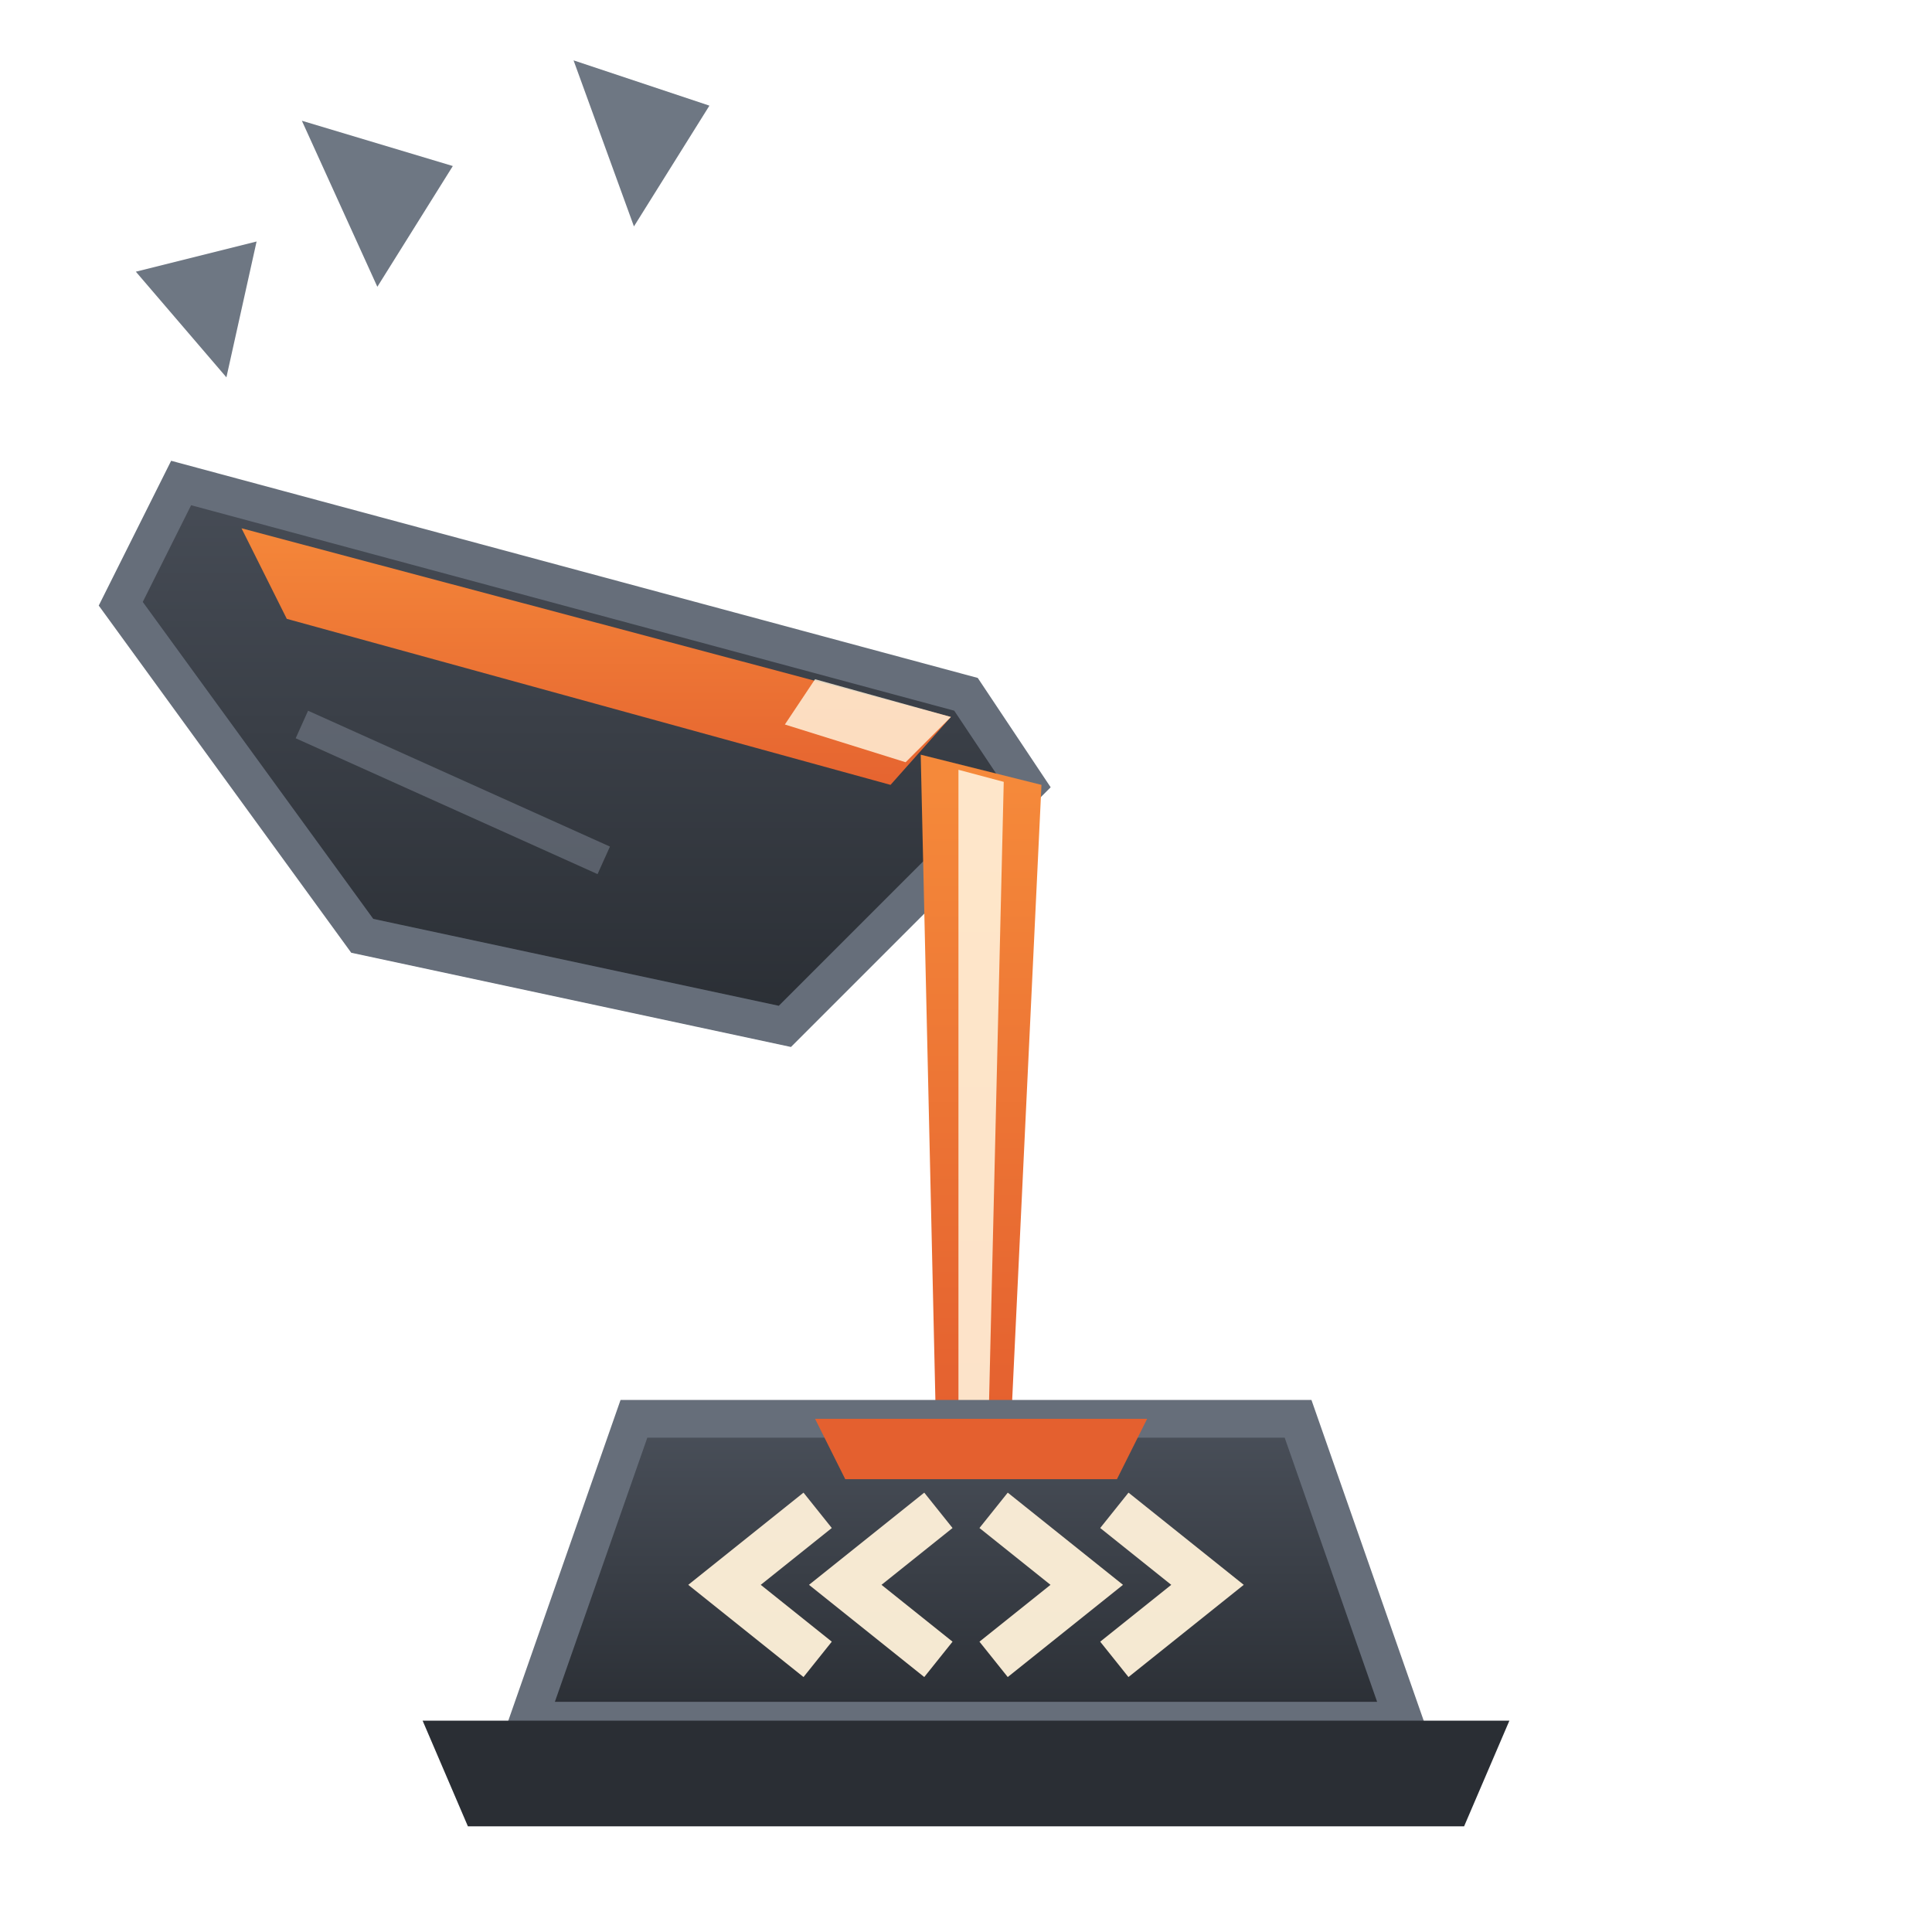
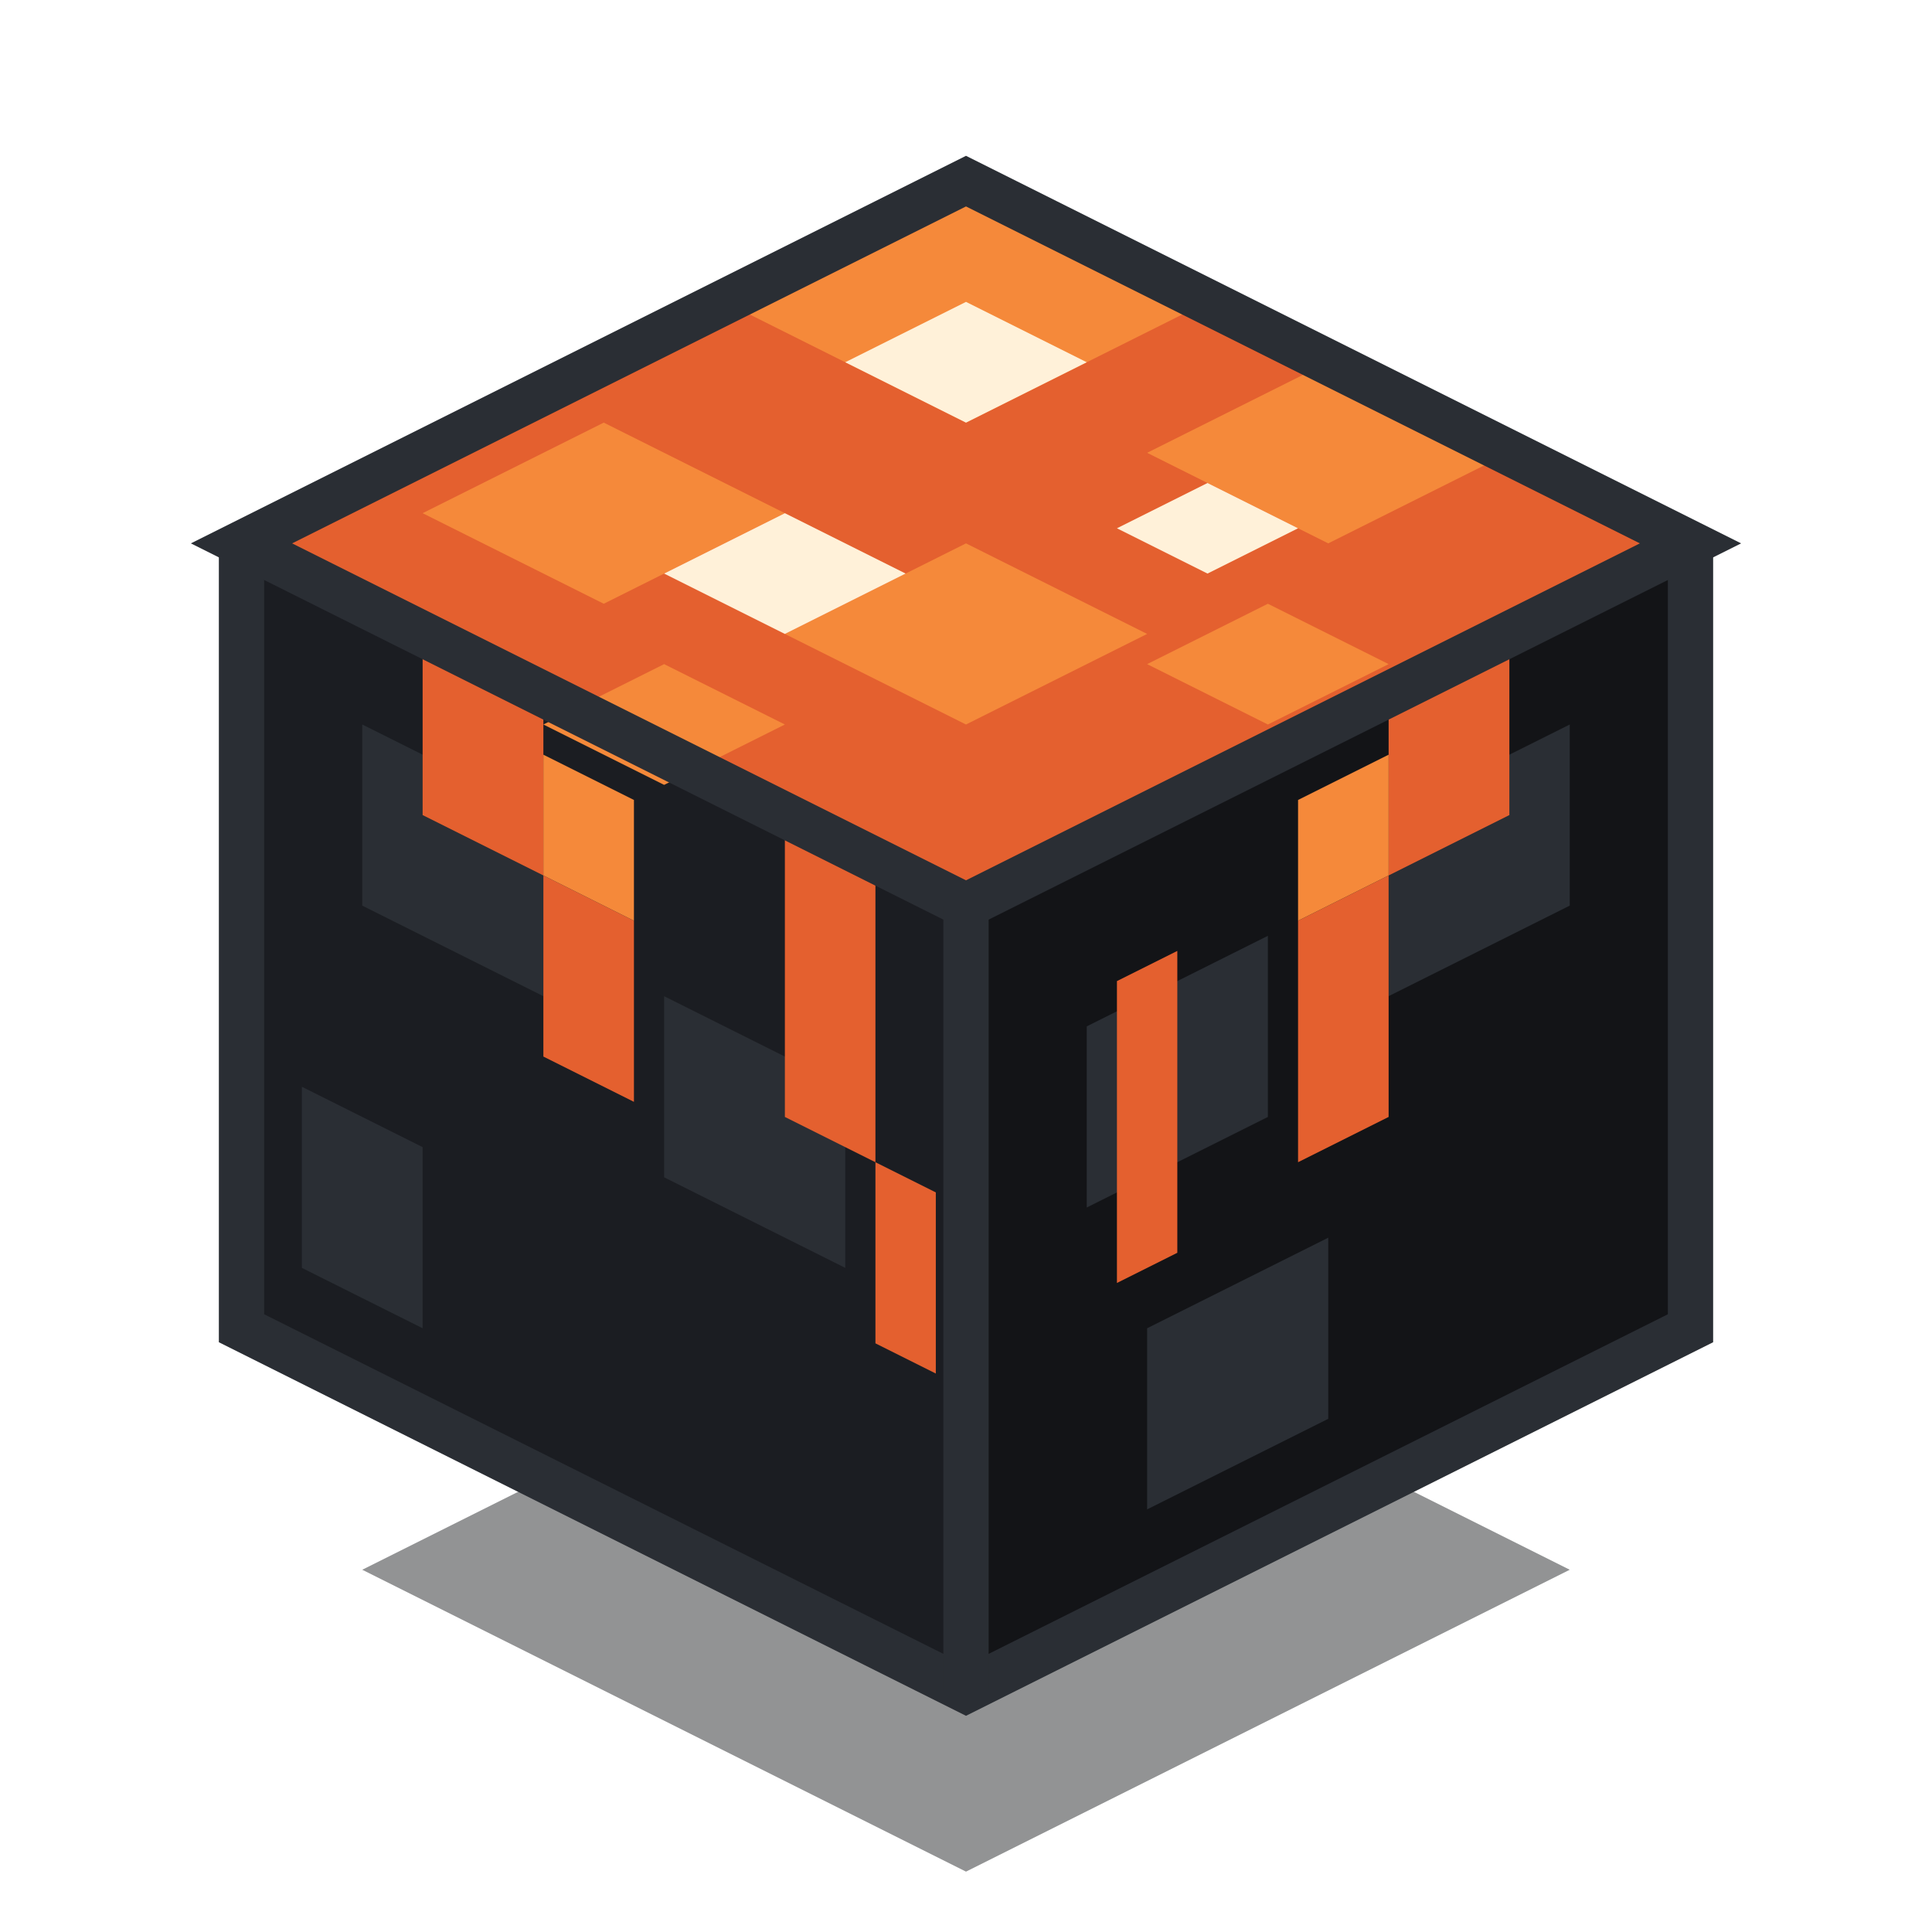
<svg xmlns="http://www.w3.org/2000/svg" viewBox="0 0 64 64" width="64" height="64" role="img" aria-label="smelt">
-   <defs>
-     <linearGradient id="smelt-iron" x1="20" y1="14" x2="20" y2="34" gradientUnits="userSpaceOnUse">
-       <stop offset="0" stop-color="#4A505A" />
-       <stop offset="1" stop-color="#2A2E34" />
-     </linearGradient>
-     <linearGradient id="smelt-melt" x1="20" y1="17" x2="20" y2="27" gradientUnits="userSpaceOnUse">
-       <stop offset="0" stop-color="#F5893A" />
-       <stop offset="1" stop-color="#E4602F" />
-     </linearGradient>
-     <linearGradient id="smelt-stream" x1="32.5" y1="26" x2="32.5" y2="47" gradientUnits="userSpaceOnUse">
-       <stop offset="0" stop-color="#F5893A" />
-       <stop offset="1" stop-color="#E4602F" />
-     </linearGradient>
-     <linearGradient id="smelt-ingot" x1="32" y1="47" x2="32" y2="57" gradientUnits="userSpaceOnUse">
-       <stop offset="0" stop-color="#4A505A" />
-       <stop offset="1" stop-color="#2A2E34" />
-     </linearGradient>
-   </defs>
-   <g fill="#6E7783">
-     <polygon points="10,4 15,5.5 12.5,9.5" />
-     <polygon points="19,2 23.5,3.5 21,7.5" />
-     <polygon points="4.5,9 8.5,8 7.5,12.5" />
+   <polygon points="12,52 32,62 52,52 32,42" fill="#0E0F12" opacity="0.45" />
+   <polygon points="8,18 32,30 32,56 8,44" fill="#1B1D22" />
+   <polygon points="32,30 56,18 56,44 32,56" fill="#131417" />
+   <g fill="#2A2E34">
+     <polygon points="12,24 18,27 18,33 12,30" />
+     <polygon points="22,33 28,36 28,42 22,39" />
+     <polygon points="10,36 14,38 14,44 10,42" />
+     <polygon points="36,34 42,31 42,37 36,40" />
+     <polygon points="46,27 52,24 52,30 46,33" />
+     <polygon points="38,44 44,41 44,47 38,50" />
  </g>
-   <polygon points="6,16 32,23 34,26 26,34 12,31 4,20" fill="url(#smelt-iron)" stroke="#666E7A" stroke-width="1.25" stroke-linejoin="miter" />
-   <polygon points="8,17.5 31.5,23.75 29.5,26 9.5,20.5" fill="url(#smelt-melt)" />
-   <polygon points="27,22.5 31.5,23.75 30,25.25 26,24" fill="#FFF1D9" opacity="0.85" />
-   <polyline points="10,24 20,28.5" fill="none" stroke="#818A97" stroke-width="1" opacity="0.5" />
-   <polygon points="30.5,25 34.5,26 33.5,47 31,47" fill="url(#smelt-stream)" />
-   <polygon points="31.75,25.5 33.25,25.9 32.75,47 31.75,47" fill="#FFF1D9" opacity="0.9" />
-   <polygon points="21,47 43,47 46.5,57 17.5,57" fill="url(#smelt-ingot)" stroke="#666E7A" stroke-width="1.25" stroke-linejoin="miter" />
-   <polygon points="27,47 38,47 37,49 28,49" fill="#E4602F" />
-   <g fill="none" stroke="#FFF1D9" stroke-width="1.5" stroke-linecap="square" opacity="0.95">
-     <polyline points="26.5,50.5 24,52.5 26.5,54.5" />
-     <polyline points="30.5,50.5 28,52.5 30.5,54.5" />
-     <polyline points="37.5,50.5 40,52.5 37.5,54.5" />
-     <polyline points="33.5,50.5 36,52.5 33.5,54.5" />
+   <g fill="#E4602F">
+     <polygon points="14,21 18,23 18,29 14,27" />
+     <polygon points="18,29 21,30.5 21,36.5 18,35" />
+     <polygon points="26,27 29,28.5 29,38.5 26,37" />
+     <polygon points="29,38.5 31,39.5 31,45.5 29,44.5" />
+     <polygon points="50,21 46,23 46,29 50,27" />
+     <polygon points="46,29 43,30.5 43,38.5 46,37" />
+     <polygon points="37,32.5 39,31.5 39,41.5 37,42.5" />
  </g>
-   <polygon points="14,57 50,57 48.5,60.5 15.5,60.5" fill="#2A2E34" />
+   <g fill="#F5893A">
+     <polygon points="18,25 21,26.5 21,30.5 18,29" />
+     <polygon points="46,25 43,26.5 43,30.5 46,29" />
+   </g>
+   <polygon points="32,6 56,18 32,30 8,18" fill="#E4602F" />
+   <g fill="#F5893A">
+     <polygon points="32,6 40,10 32,14 24,10" />
+     <polygon points="44,12 50,15 44,18 38,15" />
+     <polygon points="20,14 26,17 20,20 14,17" />
+     <polygon points="32,18 38,21 32,24 26,21" />
+     <polygon points="42,20 46,22 42,24 38,22" />
+     <polygon points="22,22 26,24 22,26 18,24" />
+   </g>
+   <g fill="#FFF1D9">
+     <polygon points="32,10 36,12 32,14 28,12" />
+     <polygon points="26,17 30,19 26,21 22,19" />
+     <polygon points="40,16 43,17.5 40,19 37,17.5" />
+   </g>
+   <polygon points="32,6 56,18 32,30 8,18" fill="none" stroke="#2A2E34" stroke-width="1.5" stroke-linejoin="miter" />
+   <polyline points="8,18 8,44 32,56 56,44 56,18" fill="none" stroke="#2A2E34" stroke-width="1.5" stroke-linejoin="miter" />
+   <polyline points="32,30 32,56" fill="none" stroke="#2A2E34" stroke-width="1.5" />
</svg>
